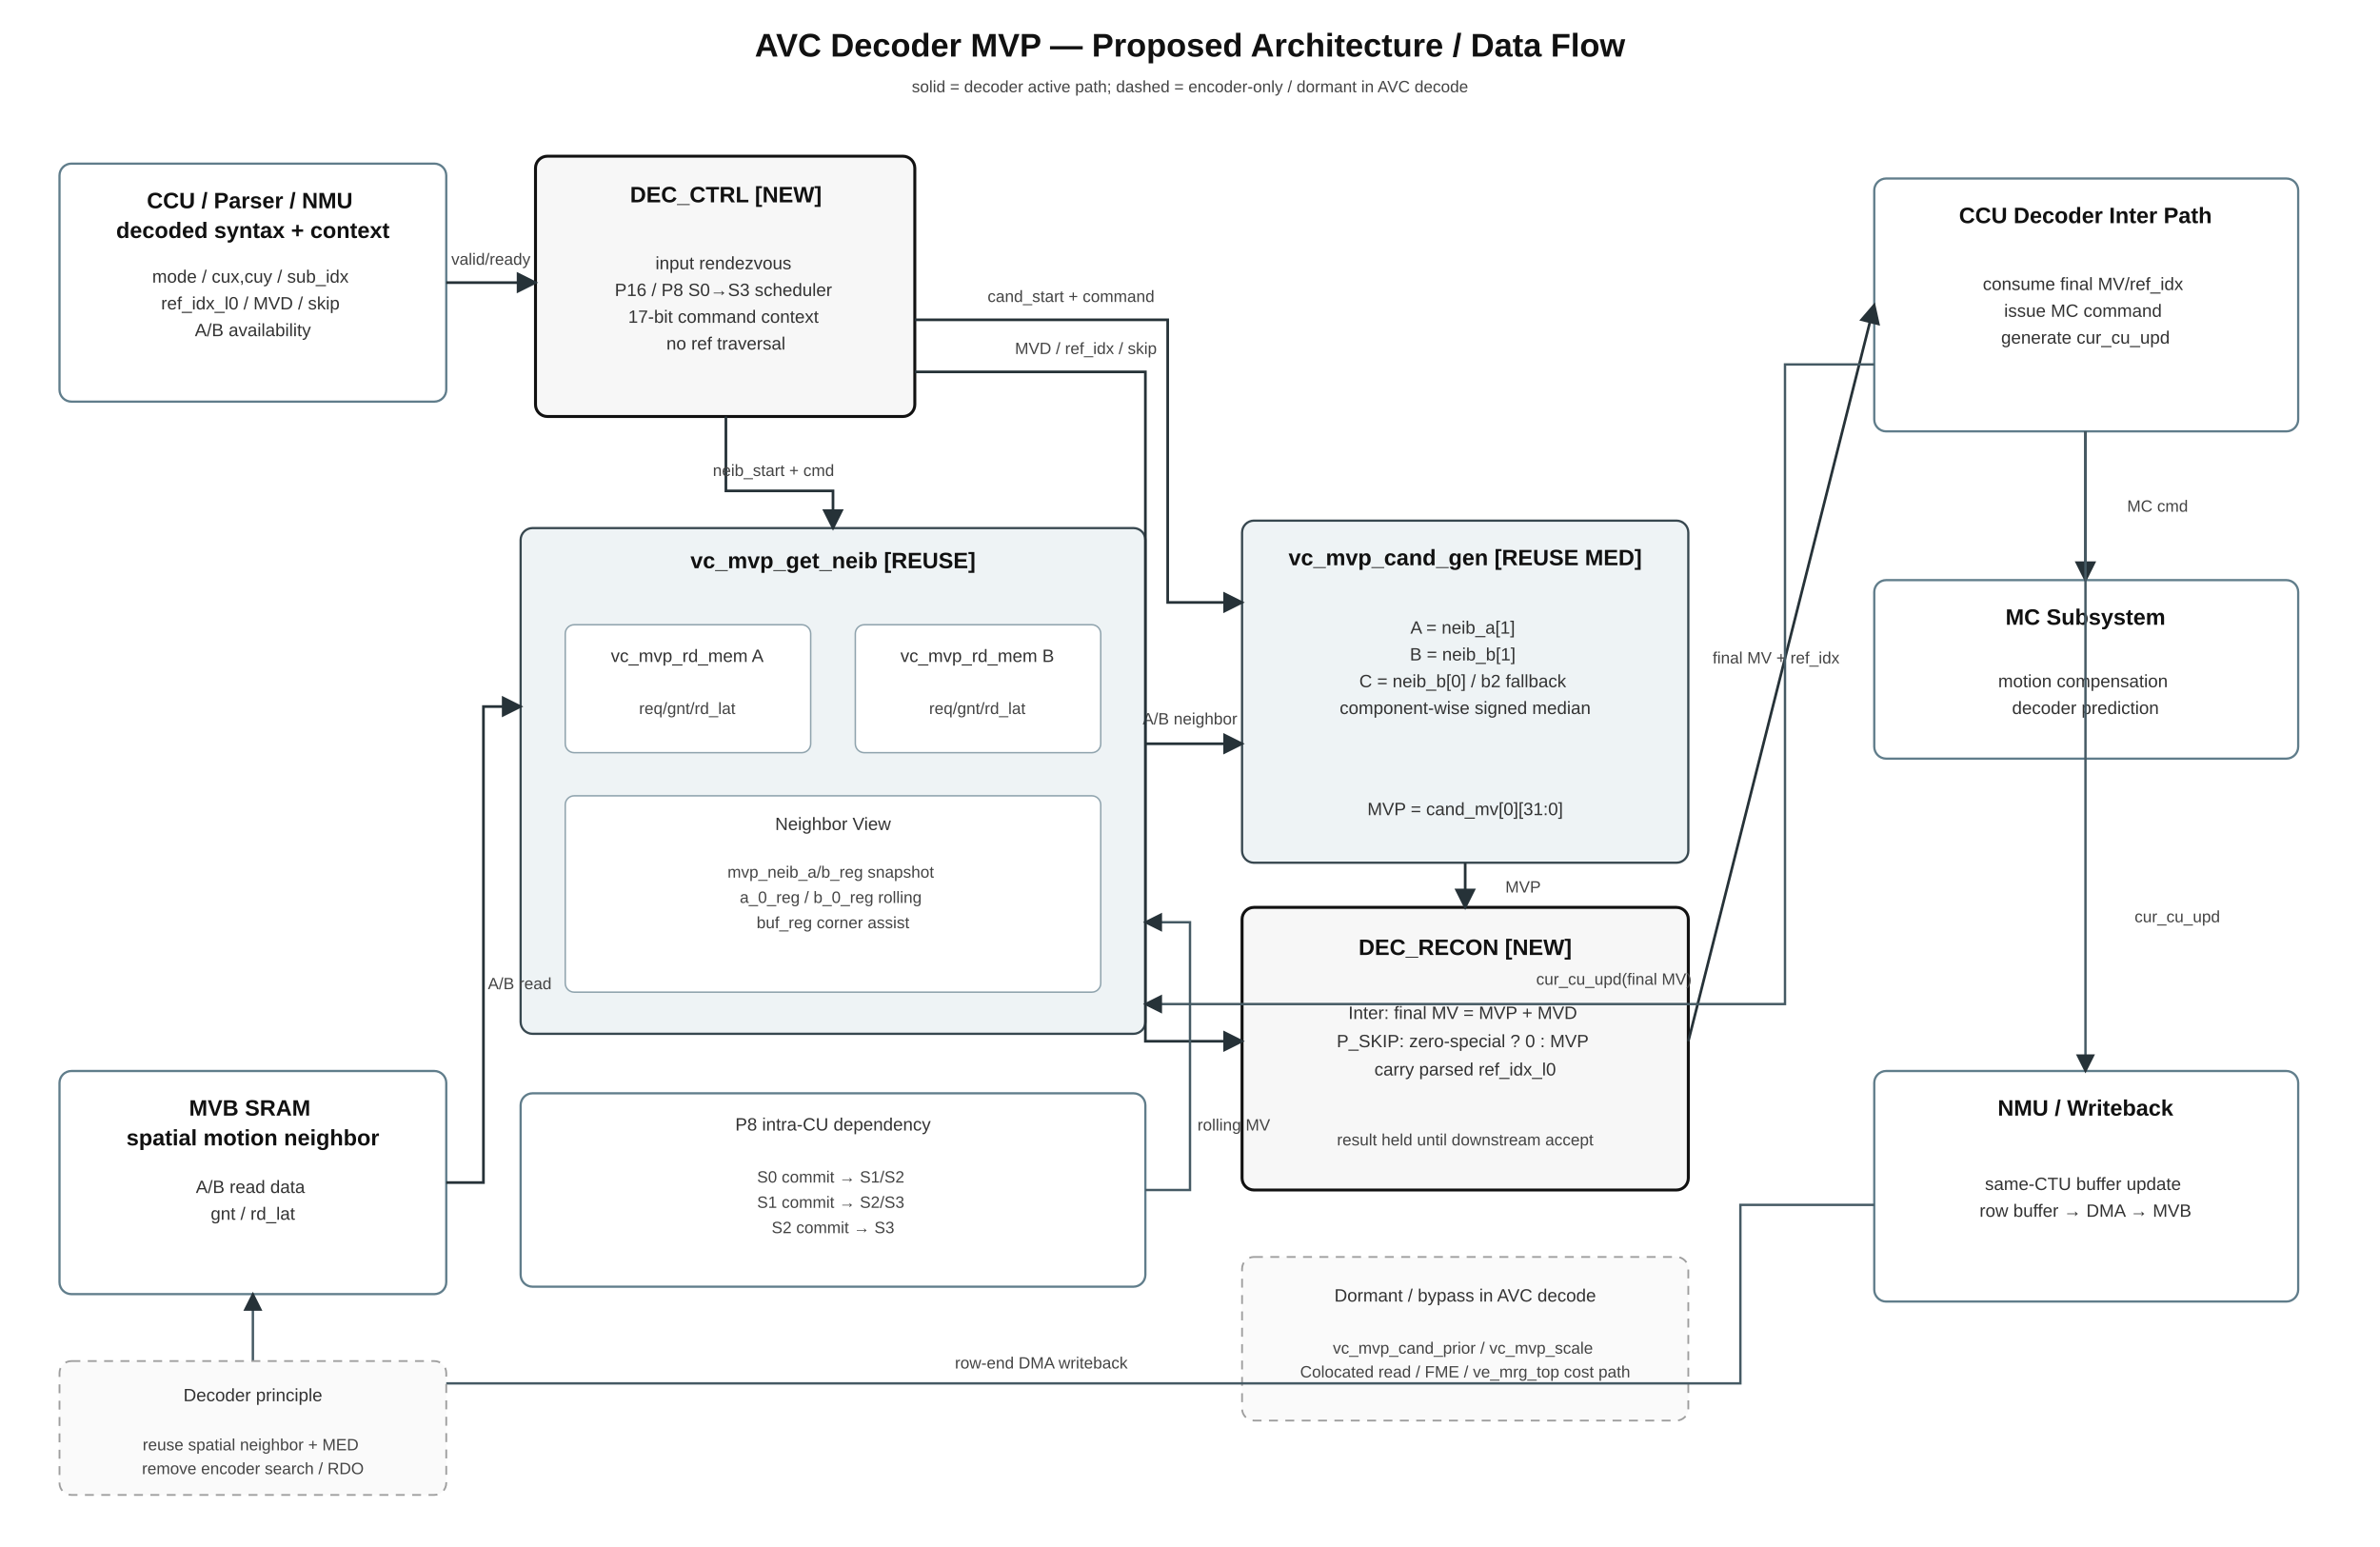
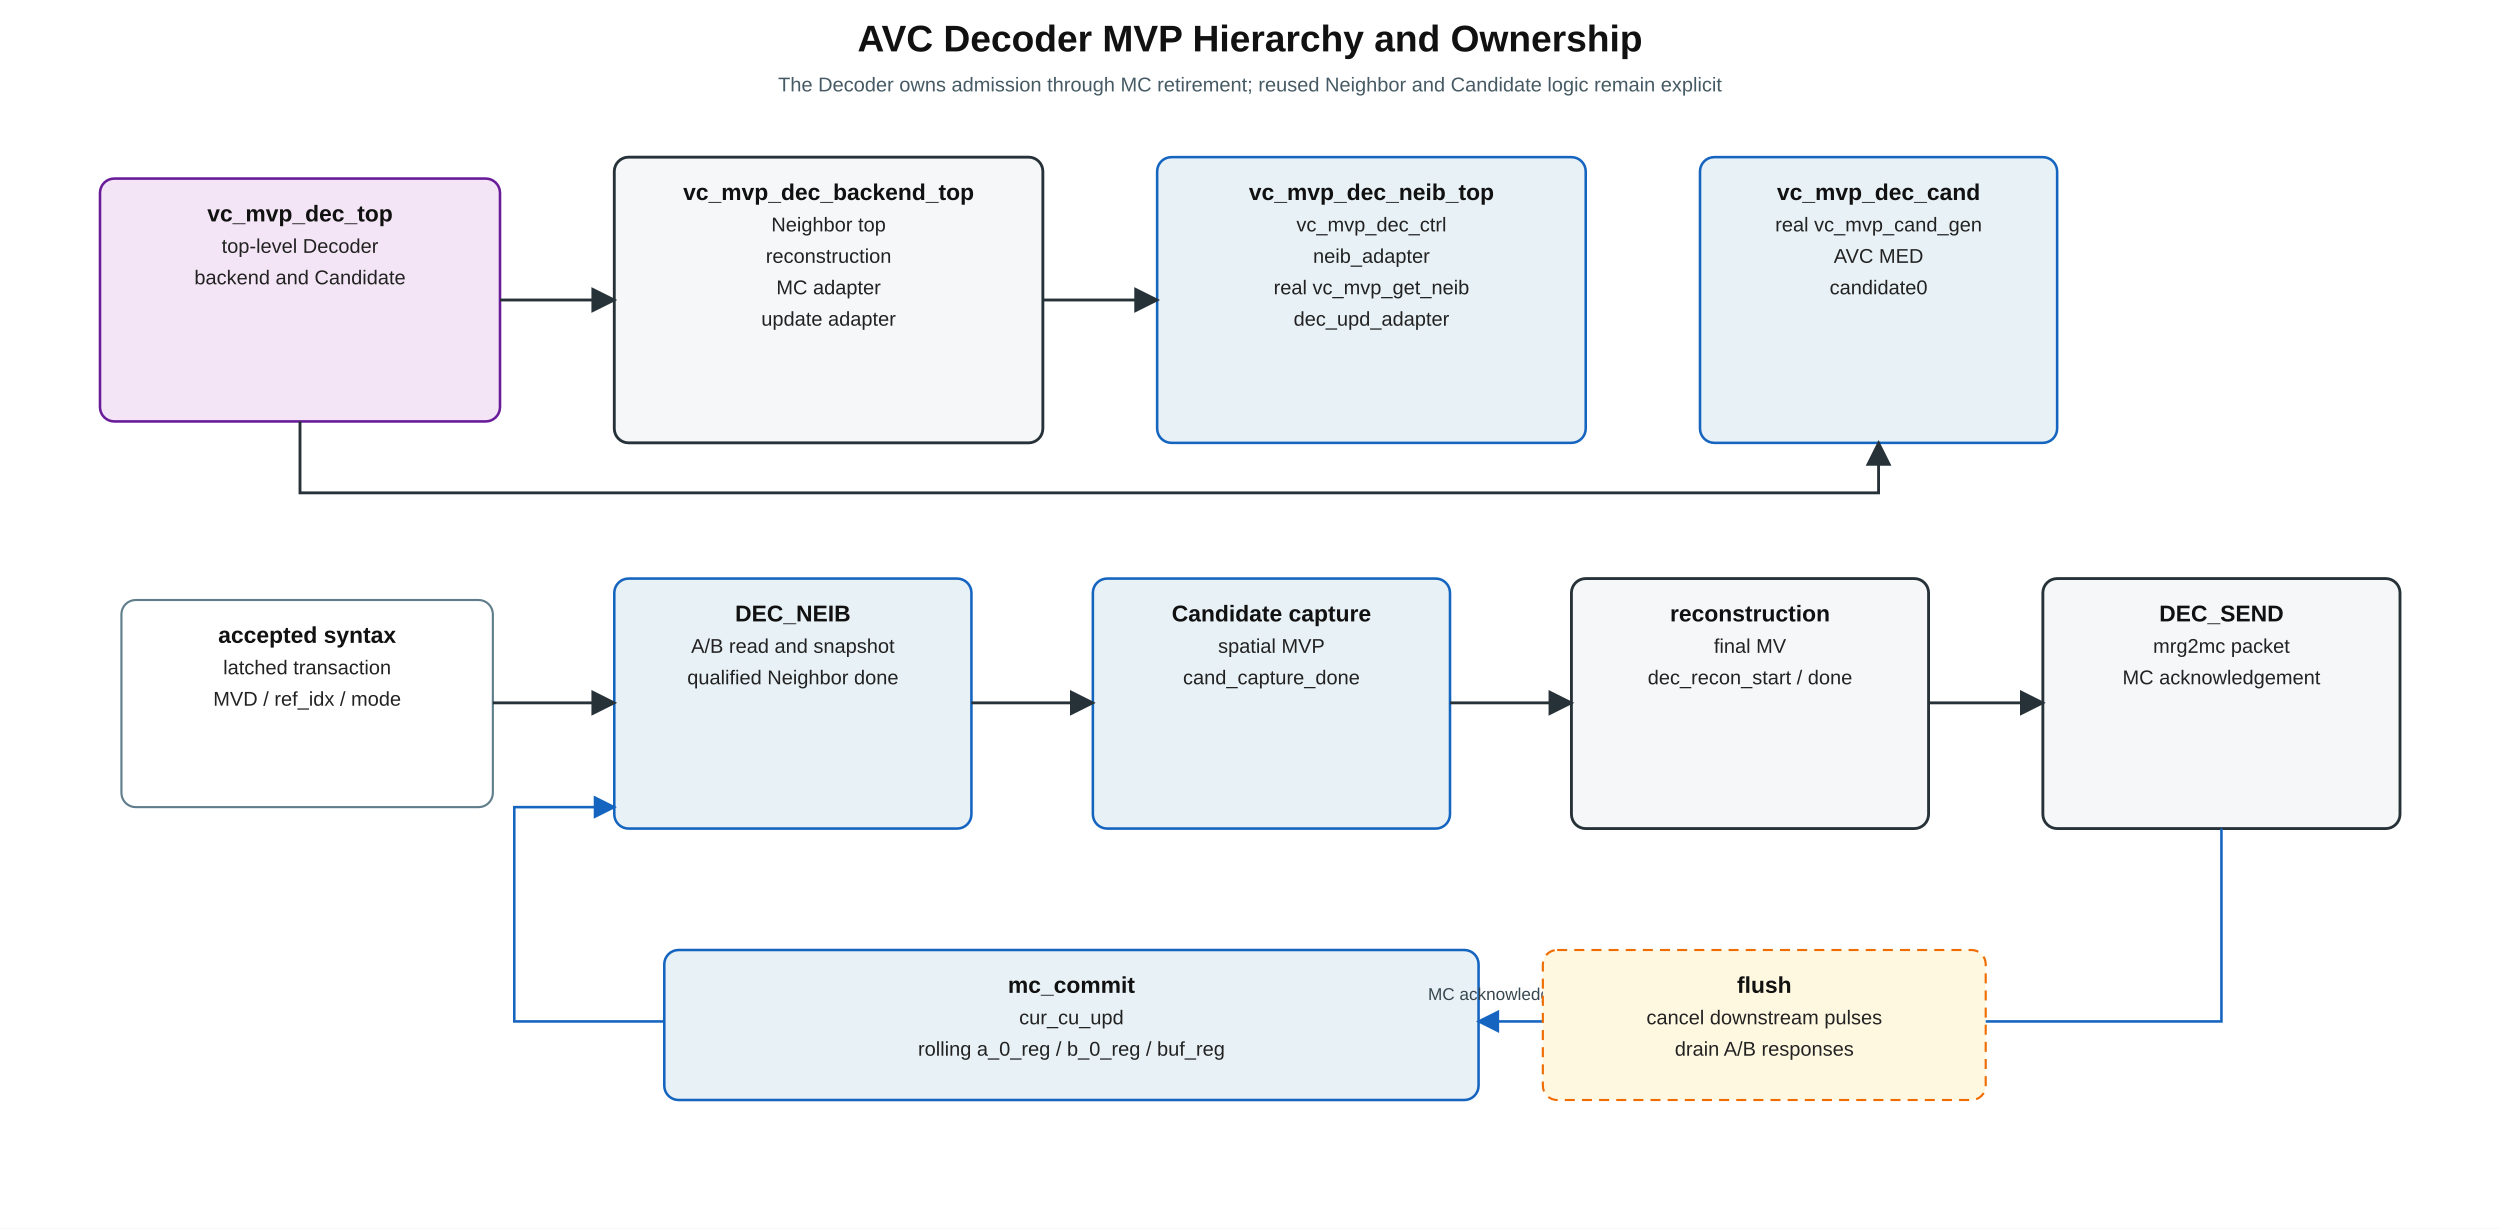
- <svg xmlns="http://www.w3.org/2000/svg" width="1600" height="1040" viewBox="0 0 1600 1040">
-   <rect x="0" y="0" width="1600" height="1040" fill="#ffffff" />
+ <svg xmlns="http://www.w3.org/2000/svg" width="1750" height="860" viewBox="0 0 1750 860">
+   <rect width="100%" height="100%" fill="#ffffff" />
  <defs>
-     <marker id="arrow" markerWidth="8" markerHeight="8" refX="7" refY="4" orient="auto" markerUnits="strokeWidth">
-       <path d="M0,0 L8,4 L0,8 z" fill="#263238" />
+     <marker id="arrow" markerWidth="9" markerHeight="9" refX="8" refY="4.5" orient="auto">
+       <path d="M0,0 L9,4.5 L0,9 z" fill="#263238" />
    </marker>
-     <marker id="arrowDash" markerWidth="8" markerHeight="8" refX="7" refY="4" orient="auto" markerUnits="strokeWidth">
-       <path d="M0,0 L8,4 L0,8 z" fill="#607d8b" />
+     <marker id="feedbackArrow" markerWidth="9" markerHeight="9" refX="8" refY="4.5" orient="auto">
+       <path d="M0,0 L9,4.5 L0,9 z" fill="#1565c0" />
    </marker>
    <style>
-       .title { font: 700 22px Arial, 'Microsoft YaHei', sans-serif; fill:#111; }
-       .boxTitle { font: 700 15px Arial, 'Microsoft YaHei', sans-serif; fill:#111; }
-       .txt { font: 13px Arial, 'Microsoft YaHei', sans-serif; fill:#222; }
-       .small { font: 12px Arial, 'Microsoft YaHei', sans-serif; fill:#333; }
-       .tiny { font: 11px Arial, 'Microsoft YaHei', sans-serif; fill:#444; }
-       .reuse { fill:#eef3f5; stroke:#37474f; stroke-width:1.5; rx:8; }
-       .new { fill:#f7f7f7; stroke:#111; stroke-width:2; rx:8; }
-       .ext { fill:#fff; stroke:#607d8b; stroke-width:1.5; rx:8; }
-       .bypass { fill:#fafafa; stroke:#9e9e9e; stroke-width:1.2; stroke-dasharray:6 5; rx:8; }
-       .lane { fill:#ffffff; stroke:#90a4ae; stroke-width:1; rx:6; }
-       .arrow { fill:none; stroke:#263238; stroke-width:1.8; marker-end:url(#arrow); }
-       .arrow2 { fill:none; stroke:#263238; stroke-width:1.4; marker-end:url(#arrow); }
-       .dash { fill:none; stroke:#607d8b; stroke-width:1.4; stroke-dasharray:6 5; marker-end:url(#arrowDash); }
-       .feedback { fill:none; stroke:#455a64; stroke-width:1.6; marker-end:url(#arrow); }
+       .title { font: 700 26px Arial, sans-serif; fill: #111; }
+       .subtitle { font: 14px Arial, sans-serif; fill: #455a64; }
+       .box-title { font: 700 16px Arial, sans-serif; fill: #111; }
+       .body { font: 14px Arial, sans-serif; fill: #222; }
+       .small { font: 12px Arial, sans-serif; fill: #37474f; }
+       .tiny { font: 11px Arial, sans-serif; fill: #455a64; }
+       .external { fill: #fff; stroke: #607d8b; stroke-width: 1.5; rx: 10; }
+       .decoder { fill: #f5f7f8; stroke: #263238; stroke-width: 2; rx: 10; }
+       .reuse { fill: #e8f1f5; stroke: #1565c0; stroke-width: 1.8; rx: 10; }
+       .control { fill: #f3e5f5; stroke: #6a1b9a; stroke-width: 1.8; rx: 10; }
+       .flush { fill: #fff8e1; stroke: #ef6c00; stroke-width: 1.5; stroke-dasharray: 7 5; rx: 10; }
+       .disabled { fill: #fafafa; stroke: #9e9e9e; stroke-width: 1.2; stroke-dasharray: 6 5; rx: 10; }
+       .arrow { fill: none; stroke: #263238; stroke-width: 2; marker-end: url(#arrow); }
+       .feedback { fill: none; stroke: #1565c0; stroke-width: 1.8; marker-end: url(#feedbackArrow); }
    </style>
  </defs>
-   <text x="800" y="38" class="title" text-anchor="middle">AVC Decoder MVP — Proposed Architecture / Data Flow</text>
-   <text x="800" y="62" class="tiny" text-anchor="middle">solid = decoder active path; dashed = encoder-only / dormant in AVC decode</text>
-   <rect x="40" y="110" width="260" height="160" class="ext" />
-   <text x="170" y="140" class="boxTitle" text-anchor="middle">
-     <tspan x="170" dy="0">CCU / Parser / NMU</tspan>
-     <tspan x="170" dy="20">decoded syntax + context</tspan>
-   </text>
-   <text x="170" y="190" class="small" text-anchor="middle">
-     <tspan x="170" dy="0">mode / cux,cuy / sub_idx</tspan>
-     <tspan x="170" dy="18">ref_idx_l0 / MVD / skip</tspan>
-     <tspan x="170" dy="18">A/B availability</tspan>
-   </text>
-   <rect x="40" y="720" width="260" height="150" class="ext" />
-   <text x="170" y="750" class="boxTitle" text-anchor="middle">
-     <tspan x="170" dy="0">MVB SRAM</tspan>
-     <tspan x="170" dy="20">spatial motion neighbor</tspan>
-   </text>
-   <text x="170" y="802" class="small" text-anchor="middle">
-     <tspan x="170" dy="0">A/B read data</tspan>
-     <tspan x="170" dy="18">gnt / rd_lat</tspan>
-   </text>
-   <rect x="1260" y="120" width="285" height="170" class="ext" />
-   <text x="1402" y="150" class="boxTitle" text-anchor="middle">
-     <tspan x="1402" dy="0">CCU Decoder Inter Path</tspan>
-   </text>
-   <text x="1402" y="195" class="small" text-anchor="middle">
-     <tspan x="1402" dy="0">consume final MV/ref_idx</tspan>
-     <tspan x="1402" dy="18">issue MC command</tspan>
-     <tspan x="1402" dy="18">generate cur_cu_upd</tspan>
-   </text>
-   <rect x="1260" y="390" width="285" height="120" class="ext" />
-   <text x="1402" y="420" class="boxTitle" text-anchor="middle">
-     <tspan x="1402" dy="0">MC Subsystem</tspan>
-   </text>
-   <text x="1402" y="462" class="small" text-anchor="middle">
-     <tspan x="1402" dy="0">motion compensation</tspan>
-     <tspan x="1402" dy="18">decoder prediction</tspan>
-   </text>
-   <rect x="1260" y="720" width="285" height="155" class="ext" />
-   <text x="1402" y="750" class="boxTitle" text-anchor="middle">
-     <tspan x="1402" dy="0">NMU / Writeback</tspan>
-   </text>
-   <text x="1402" y="800" class="small" text-anchor="middle">
-     <tspan x="1402" dy="0">same-CTU buffer update</tspan>
-     <tspan x="1402" dy="18">row buffer → DMA → MVB</tspan>
-   </text>
-   <rect x="360" y="105" width="255" height="175" class="new" />
-   <text x="488" y="136" class="boxTitle" text-anchor="middle">
-     <tspan x="488" dy="0">DEC_CTRL  [NEW]</tspan>
-   </text>
-   <text x="488" y="181" class="small" text-anchor="middle">
-     <tspan x="488" dy="0">input rendezvous</tspan>
-     <tspan x="488" dy="18">P16 / P8 S0→S3 scheduler</tspan>
-     <tspan x="488" dy="18">17-bit command context</tspan>
-     <tspan x="488" dy="18">no ref traversal</tspan>
-   </text>
-   <rect x="350" y="355" width="420" height="340" class="reuse" />
-   <text x="560" y="382" class="boxTitle" text-anchor="middle">
-     <tspan x="560" dy="0">vc_mvp_get_neib  [REUSE]</tspan>
-   </text>
-   <rect x="380" y="420" width="165" height="86" class="lane" />
-   <text x="462" y="445" class="small" text-anchor="middle">
-     <tspan x="462" dy="0">vc_mvp_rd_mem A</tspan>
-   </text>
-   <text x="462" y="480" class="tiny" text-anchor="middle">
-     <tspan x="462" dy="0">req/gnt/rd_lat</tspan>
-   </text>
-   <rect x="575" y="420" width="165" height="86" class="lane" />
-   <text x="657" y="445" class="small" text-anchor="middle">
-     <tspan x="657" dy="0">vc_mvp_rd_mem B</tspan>
-   </text>
-   <text x="657" y="480" class="tiny" text-anchor="middle">
-     <tspan x="657" dy="0">req/gnt/rd_lat</tspan>
-   </text>
-   <rect x="380" y="535" width="360" height="132" class="lane" />
-   <text x="560" y="558" class="small" text-anchor="middle">
-     <tspan x="560" dy="0">Neighbor View</tspan>
-   </text>
-   <text x="560" y="590" class="tiny" text-anchor="middle">
-     <tspan x="560" dy="0">mvp_neib_a/b_reg  snapshot</tspan>
-     <tspan x="560" dy="17">a_0_reg / b_0_reg rolling</tspan>
-     <tspan x="560" dy="17">buf_reg corner assist</tspan>
-   </text>
-   <rect x="835" y="350" width="300" height="230" class="reuse" />
-   <text x="985" y="380" class="boxTitle" text-anchor="middle">
-     <tspan x="985" dy="0">vc_mvp_cand_gen  [REUSE MED]</tspan>
-   </text>
-   <text x="985" y="426" class="small" text-anchor="middle">
-     <tspan x="985" dy="0">A = neib_a[1]</tspan>
-     <tspan x="985" dy="18">B = neib_b[1]</tspan>
-     <tspan x="985" dy="18">C = neib_b[0] / b2 fallback</tspan>
-     <tspan x="985" dy="18">component-wise signed median</tspan>
-   </text>
-   <text x="985" y="548" class="small" text-anchor="middle">MVP = cand_mv[0][31:0]</text>
-   <rect x="835" y="610" width="300" height="190" class="new" />
-   <text x="985" y="642" class="boxTitle" text-anchor="middle">
-     <tspan x="985" dy="0">DEC_RECON  [NEW]</tspan>
-   </text>
-   <text x="985" y="685" class="small" text-anchor="middle">
-     <tspan x="985" dy="0">Inter: final MV = MVP + MVD</tspan>
-     <tspan x="985" dy="19">P_SKIP: zero-special ? 0 : MVP</tspan>
-     <tspan x="985" dy="19">carry parsed ref_idx_l0</tspan>
-   </text>
-   <text x="985" y="770" class="tiny" text-anchor="middle">result held until downstream accept</text>
-   <rect x="835" y="845" width="300" height="110" class="bypass" />
-   <text x="985" y="875" class="small" text-anchor="middle">
-     <tspan x="985" dy="0">Dormant / bypass in AVC decode</tspan>
-   </text>
-   <text x="985" y="910" class="tiny" text-anchor="middle">
-     <tspan x="985" dy="0">vc_mvp_cand_prior / vc_mvp_scale</tspan>
-     <tspan x="985" dy="16">Colocated read / FME / ve_mrg_top cost path</tspan>
-   </text>
-   <path d="M300,190 L360,190" class="arrow" />
-   <text x="330" y="178" class="tiny" text-anchor="middle">valid/ready</text>
-   <path d="M488,280 L488,330 L560,330 L560,355" class="arrow" />
-   <text x="520" y="320" class="tiny" text-anchor="middle">neib_start + cmd</text>
-   <path d="M615,215 L785,215 L785,405 L835,405" class="arrow" />
-   <text x="720" y="203" class="tiny" text-anchor="middle">cand_start + command</text>
-   <path d="M770,500 L835,500" class="arrow" />
-   <text x="800" y="487" class="tiny" text-anchor="middle">A/B neighbor</text>
-   <path d="M985,580 L985,610" class="arrow" />
-   <text x="1012" y="600" class="tiny" text-anchor="start">MVP</text>
-   <path d="M615,250 L770,250 L770,700 L835,700" class="arrow" />
-   <text x="730" y="238" class="tiny" text-anchor="middle">MVD / ref_idx / skip</text>
-   <path d="M1135,700 L1260,205" class="arrow" />
-   <text x="1194" y="446" class="tiny" text-anchor="middle">final MV + ref_idx</text>
-   <path d="M1402,290 L1402,390" class="arrow" />
-   <text x="1430" y="344" class="tiny" text-anchor="start">MC cmd</text>
-   <path d="M1260,245 L1200,245 L1200,675 L770,675" class="feedback" />
-   <text x="1085" y="662" class="tiny" text-anchor="middle">cur_cu_upd(final MV)</text>
-   <path d="M1402,290 L1402,720" class="feedback" />
-   <text x="1435" y="620" class="tiny" text-anchor="start">cur_cu_upd</text>
-   <path d="M300,795 L325,795 L325,475 L350,475" class="arrow" />
-   <text x="328" y="665" class="tiny" text-anchor="start">A/B read</text>
-   <path d="M1260,810 L1170,810 L1170,930 L170,930 L170,870" class="feedback" />
-   <text x="700" y="920" class="tiny" text-anchor="middle">row-end DMA writeback</text>
-   <rect x="350" y="735" width="420" height="130" class="ext" />
-   <text x="560" y="760" class="small" text-anchor="middle">
-     <tspan x="560" dy="0">P8 intra-CU dependency</tspan>
-   </text>
-   <text x="560" y="795" class="tiny" text-anchor="middle">
-     <tspan x="560" dy="0">S0 commit → S1/S2</tspan>
-     <tspan x="560" dy="17">S1 commit → S2/S3</tspan>
-     <tspan x="560" dy="17">S2 commit → S3</tspan>
-   </text>
-   <path d="M770,800 L800,800 L800,620 L770,620" class="feedback" />
-   <text x="805" y="760" class="tiny" text-anchor="start">rolling MV</text>
-   <rect x="40" y="915" width="260" height="90" class="bypass" />
-   <text x="170" y="942" class="small" text-anchor="middle">
-     <tspan x="170" dy="0">Decoder principle</tspan>
-   </text>
-   <text x="170" y="975" class="tiny" text-anchor="middle">
-     <tspan x="170" dy="0">reuse spatial neighbor + MED</tspan>
-     <tspan x="170" dy="16">remove encoder search / RDO</tspan>
-   </text>
+   <text x="875" y="36" class="title" text-anchor="middle">AVC Decoder MVP Hierarchy and Ownership</text>
+   <text x="875" y="64" class="subtitle" text-anchor="middle">The Decoder owns admission through MC retirement; reused Neighbor and Candidate logic remain explicit</text>
+   <rect x="70" y="125" width="280" height="170" class="control" />
+   <text x="210.0" y="155" class="box-title" text-anchor="middle">vc_mvp_dec_top</text>
+   <text x="210.0" y="177" class="body" text-anchor="middle">top-level Decoder</text>
+   <text x="210.0" y="199" class="body" text-anchor="middle">backend and Candidate</text>
+   <rect x="430" y="110" width="300" height="200" class="decoder" />
+   <text x="580.0" y="140" class="box-title" text-anchor="middle">vc_mvp_dec_backend_top</text>
+   <text x="580.0" y="162" class="body" text-anchor="middle">Neighbor top</text>
+   <text x="580.0" y="184" class="body" text-anchor="middle">reconstruction</text>
+   <text x="580.0" y="206" class="body" text-anchor="middle">MC adapter</text>
+   <text x="580.0" y="228" class="body" text-anchor="middle">update adapter</text>
+   <rect x="810" y="110" width="300" height="200" class="reuse" />
+   <text x="960.0" y="140" class="box-title" text-anchor="middle">vc_mvp_dec_neib_top</text>
+   <text x="960.0" y="162" class="body" text-anchor="middle">vc_mvp_dec_ctrl</text>
+   <text x="960.0" y="184" class="body" text-anchor="middle">neib_adapter</text>
+   <text x="960.0" y="206" class="body" text-anchor="middle">real vc_mvp_get_neib</text>
+   <text x="960.0" y="228" class="body" text-anchor="middle">dec_upd_adapter</text>
+   <rect x="1190" y="110" width="250" height="200" class="reuse" />
+   <text x="1315.0" y="140" class="box-title" text-anchor="middle">vc_mvp_dec_cand</text>
+   <text x="1315.0" y="162" class="body" text-anchor="middle">real vc_mvp_cand_gen</text>
+   <text x="1315.0" y="184" class="body" text-anchor="middle">AVC MED</text>
+   <text x="1315.0" y="206" class="body" text-anchor="middle">candidate0</text>
+   <path d="M350,210 L430,210" class="arrow" />
+   <path d="M730,210 L810,210" class="arrow" />
+   <path d="M210,295 L210,345 L1315,345 L1315,310" class="arrow" />
+   <rect x="85" y="420" width="260" height="145" class="external" />
+   <text x="215.0" y="450" class="box-title" text-anchor="middle">accepted syntax</text>
+   <text x="215.0" y="472" class="body" text-anchor="middle">latched transaction</text>
+   <text x="215.0" y="494" class="body" text-anchor="middle">MVD / ref_idx / mode</text>
+   <rect x="430" y="405" width="250" height="175" class="reuse" />
+   <text x="555.0" y="435" class="box-title" text-anchor="middle">DEC_NEIB</text>
+   <text x="555.0" y="457" class="body" text-anchor="middle">A/B read and snapshot</text>
+   <text x="555.0" y="479" class="body" text-anchor="middle">qualified Neighbor done</text>
+   <rect x="765" y="405" width="250" height="175" class="reuse" />
+   <text x="890.0" y="435" class="box-title" text-anchor="middle">Candidate capture</text>
+   <text x="890.0" y="457" class="body" text-anchor="middle">spatial MVP</text>
+   <text x="890.0" y="479" class="body" text-anchor="middle">cand_capture_done</text>
+   <rect x="1100" y="405" width="250" height="175" class="decoder" />
+   <text x="1225.0" y="435" class="box-title" text-anchor="middle">reconstruction</text>
+   <text x="1225.0" y="457" class="body" text-anchor="middle">final MV</text>
+   <text x="1225.0" y="479" class="body" text-anchor="middle">dec_recon_start / done</text>
+   <rect x="1430" y="405" width="250" height="175" class="decoder" />
+   <text x="1555.0" y="435" class="box-title" text-anchor="middle">DEC_SEND</text>
+   <text x="1555.0" y="457" class="body" text-anchor="middle">mrg2mc packet</text>
+   <text x="1555.0" y="479" class="body" text-anchor="middle">MC acknowledgement</text>
+   <path d="M345,492 L430,492" class="arrow" />
+   <path d="M680,492 L765,492" class="arrow" />
+   <path d="M1015,492 L1100,492" class="arrow" />
+   <path d="M1350,492 L1430,492" class="arrow" />
+   <rect x="465" y="665" width="570" height="105" class="reuse" />
+   <text x="750.0" y="695" class="box-title" text-anchor="middle">mc_commit</text>
+   <text x="750.0" y="717" class="body" text-anchor="middle">cur_cu_upd</text>
+   <text x="750.0" y="739" class="body" text-anchor="middle">rolling a_0_reg / b_0_reg / buf_reg</text>
+   <path d="M1555,580 L1555,715 L1035,715" class="feedback" />
+   <path d="M465,715 L360,715 L360,565 L430,565" class="feedback" />
+   <text x="1120" y="700" class="small" text-anchor="middle">MC acknowledgement is the retirement event</text>
+   <rect x="1080" y="665" width="310" height="105" class="flush" />
+   <text x="1235.0" y="695" class="box-title" text-anchor="middle">flush</text>
+   <text x="1235.0" y="717" class="body" text-anchor="middle">cancel downstream pulses</text>
+   <text x="1235.0" y="739" class="body" text-anchor="middle">drain A/B responses</text>
</svg>
